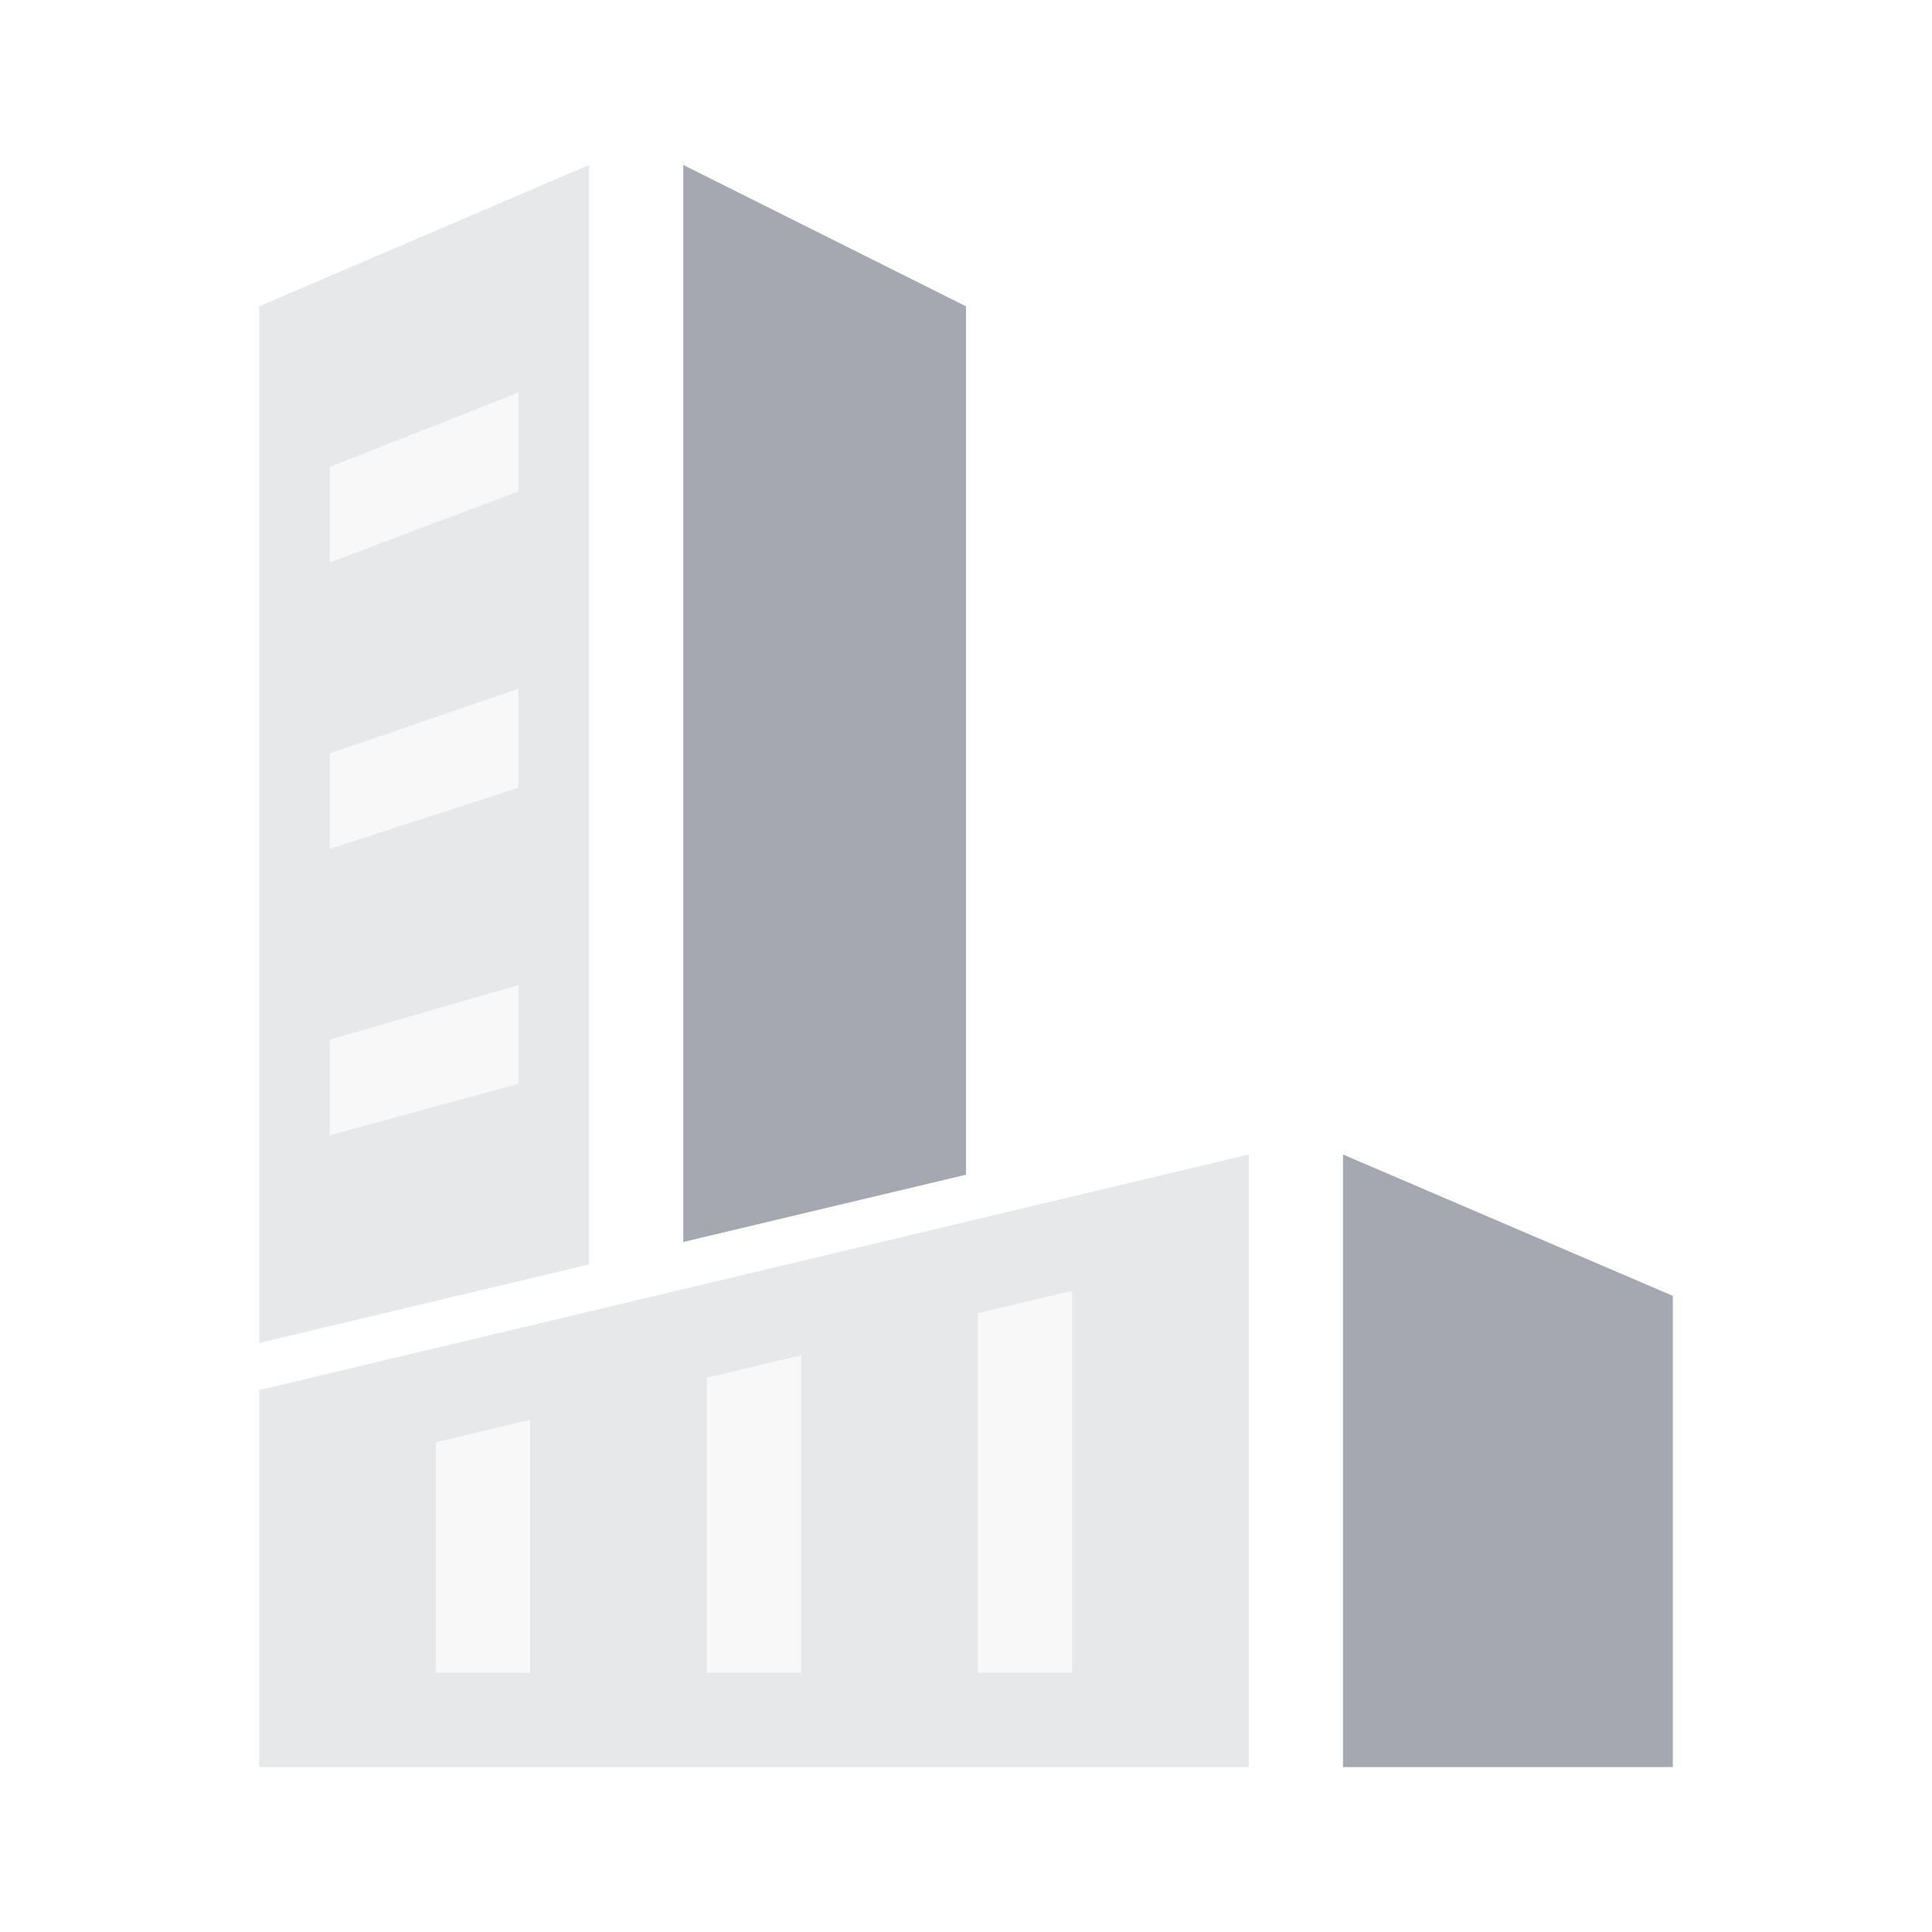
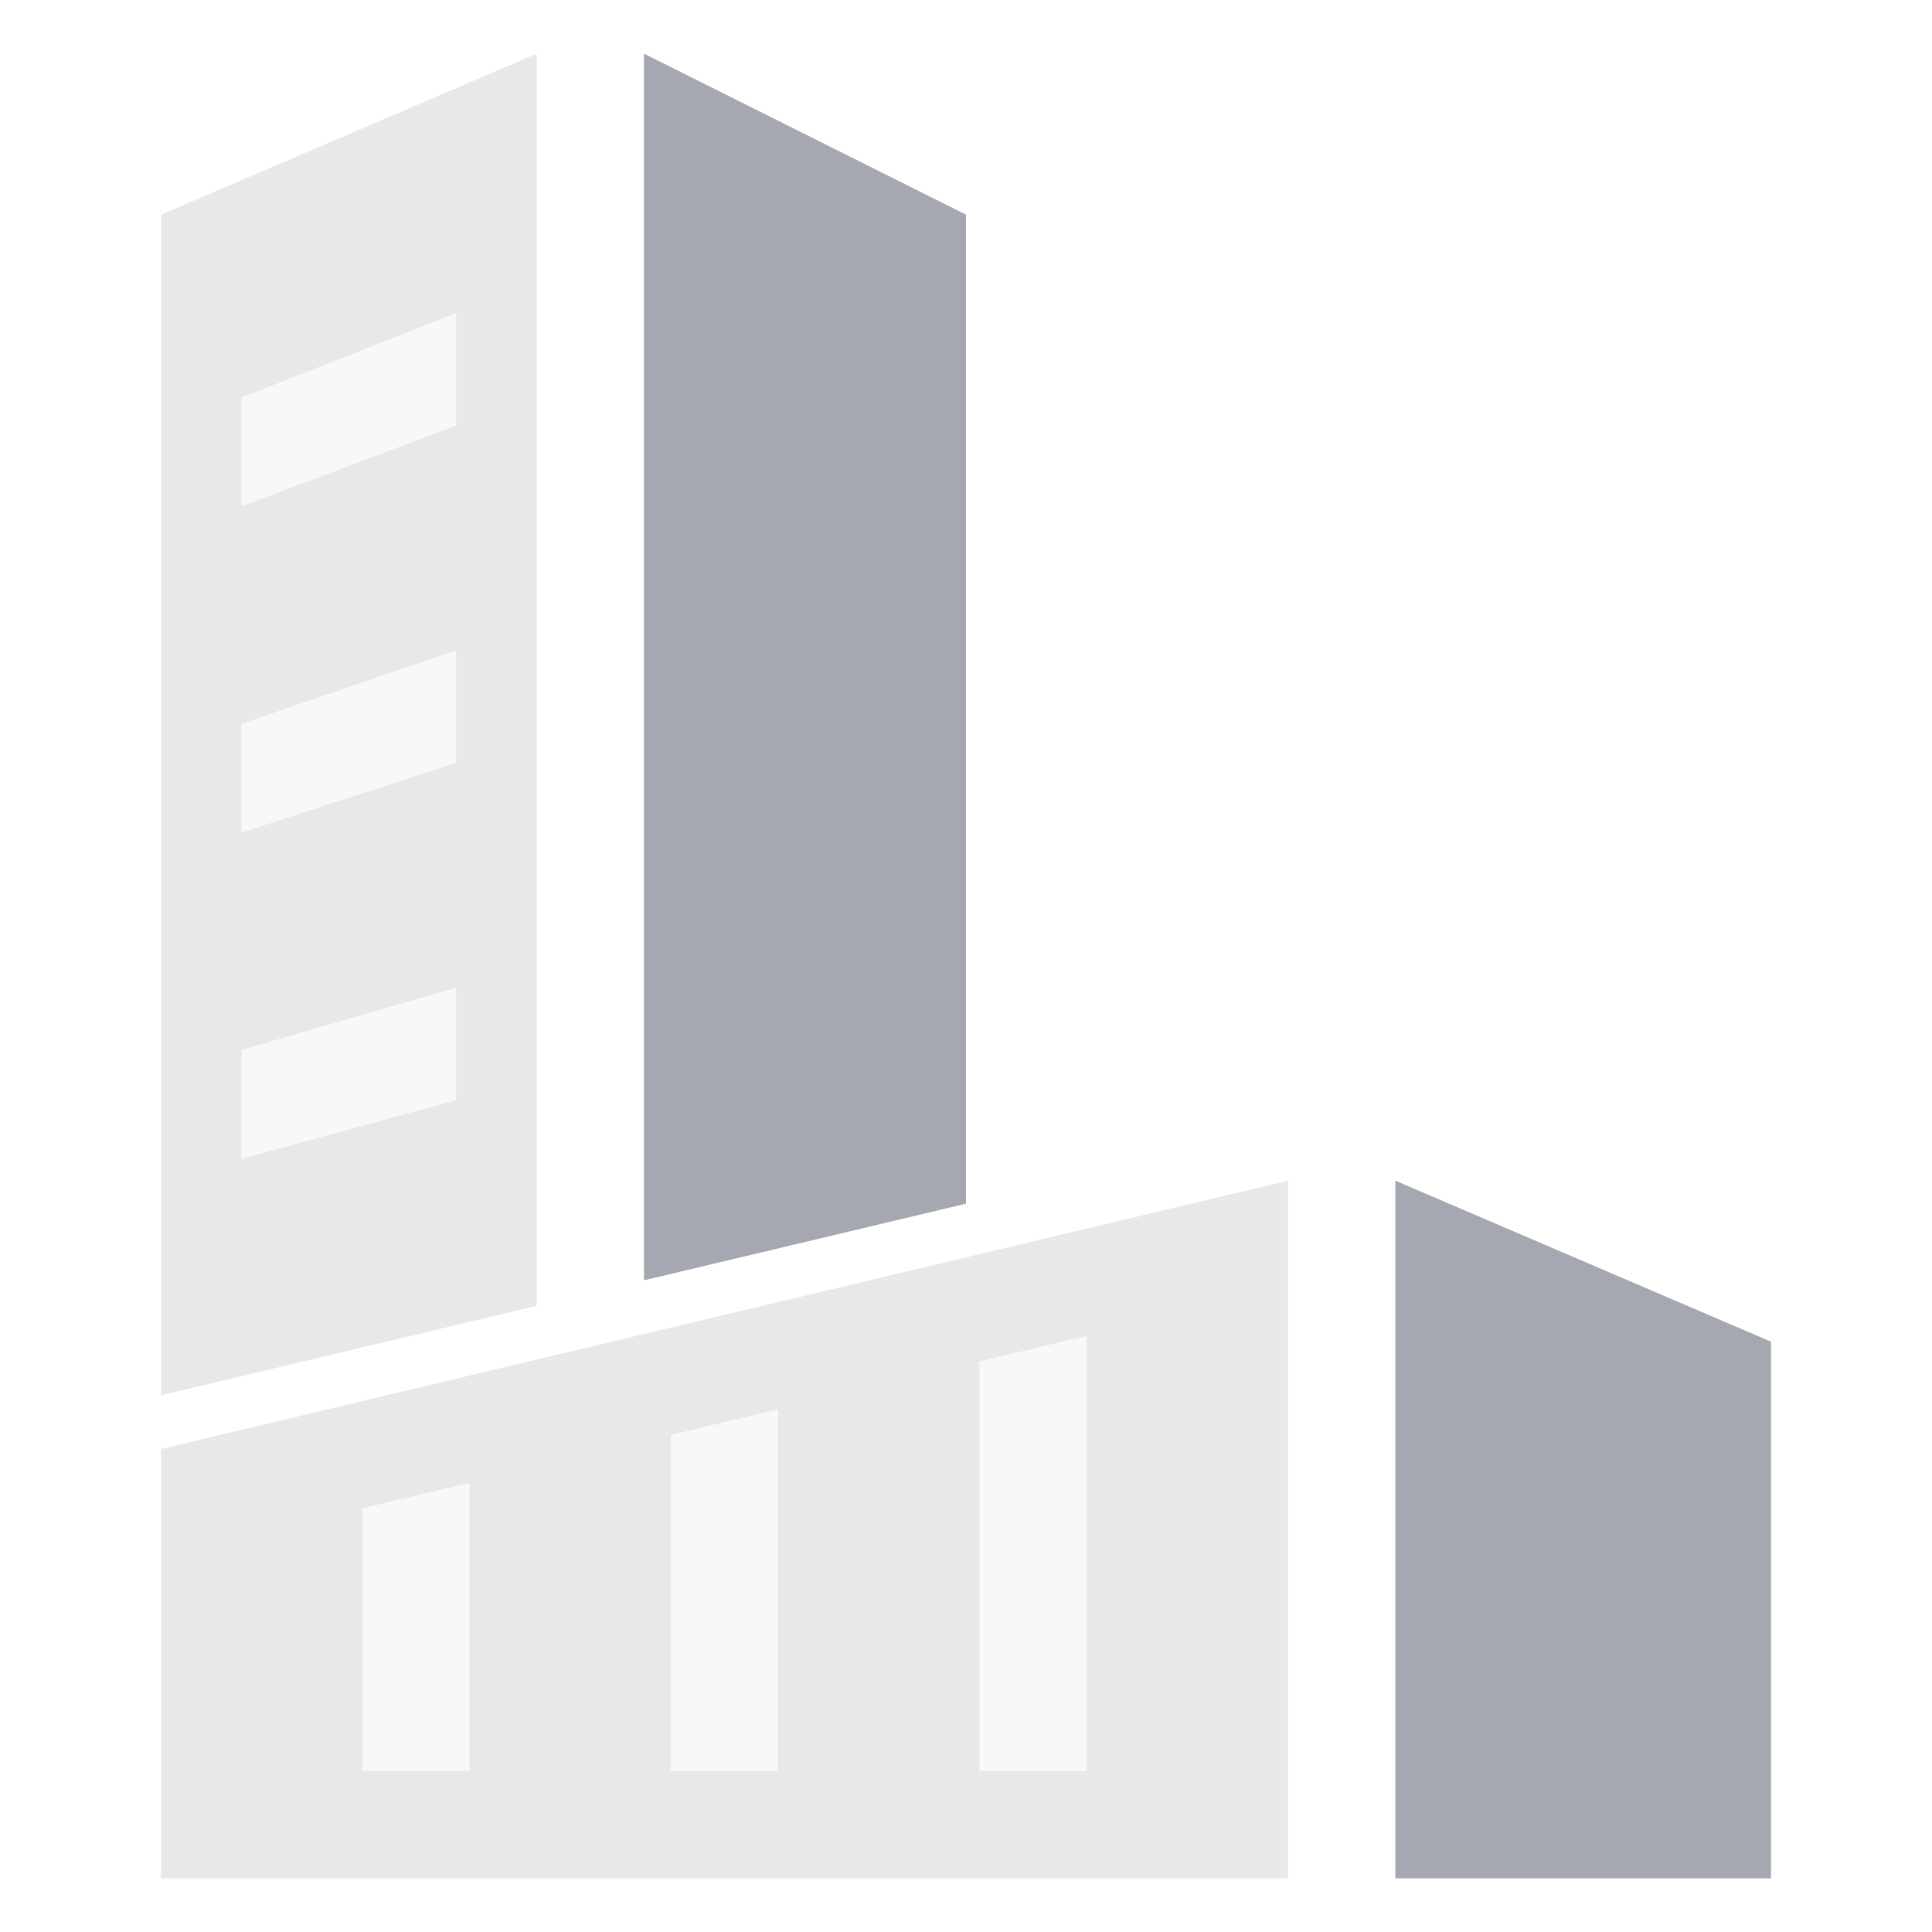
- <svg xmlns="http://www.w3.org/2000/svg" viewBox="3.5 3.5 41 41" fill-rule="evenodd" clip-rule="evenodd">
+ <svg xmlns="http://www.w3.org/2000/svg" viewBox="6 6 36 36" fill-rule="evenodd" clip-rule="evenodd">
  <path fill="#A5A8B0" fill-opacity="1" d="M32,28l7,3l0,10l-7,0l0,-13Z" />
  <path fill="#E6E8EA" d="M9,33l21,-5l0,13l-21,0l0,-8Zm9.5,-0.262l0,6.262l2,0l0,-6.738l-2,0.476Zm-5.75,1.369l0,4.893l2,0l0,-5.369l-2,0.476Zm11.5,-2.738l0,7.631l2,0l0,-8.107l-2,0.476Z" />
  <path fill="#E6E8EA" d="M12.75,34.107l2,-0.476l0,5.369l-2,0l0,-4.893Z" fill-opacity="0.3" />
  <path fill="#E6E8EA" d="M18.5,32.738l2,-0.476l0,6.738l-2,0l0,-6.262Z" fill-opacity="0.3" />
  <path fill="#E6E8EA" d="M24.25,31.369l2,-0.476l0,8.107l-2,0l0,-7.631Z" fill-opacity="0.3" />
  <path fill="#E6E8EA" d="M9,32l0,-22l7,-3l0,23.333l-7,1.667Zm1.5,-6.435l0,2.026l4,-1.091l0,-2.095l-4,1.16Zm0,-12.156l0,2.026l4,-1.507l0,-2.095l-4,1.576Zm0,6.078l0,2.026l4,-1.299l0,-2.095l-4,1.368Z" />
  <path fill="#E6E8EA" d="M10.5,13.409l4,-1.576l0,2.095l-4,1.507l0,-2.026Z" fill-opacity="0.3" />
  <path fill="#E6E8EA" d="M10.5,19.487l4,-1.368l0,2.095l-4,1.299l0,-2.026Z" fill-opacity="0.3" />
  <path fill="#E6E8EA" d="M10.5,25.565l4,-1.16l0,2.095l-4,1.091l0,-2.026Z" fill-opacity="0.3" />
  <path fill="#A5A8B0" fill-opacity="1" d="M18,29.857l0,-22.857l6,3l0,18.429l-6,1.428Z" />
</svg>
